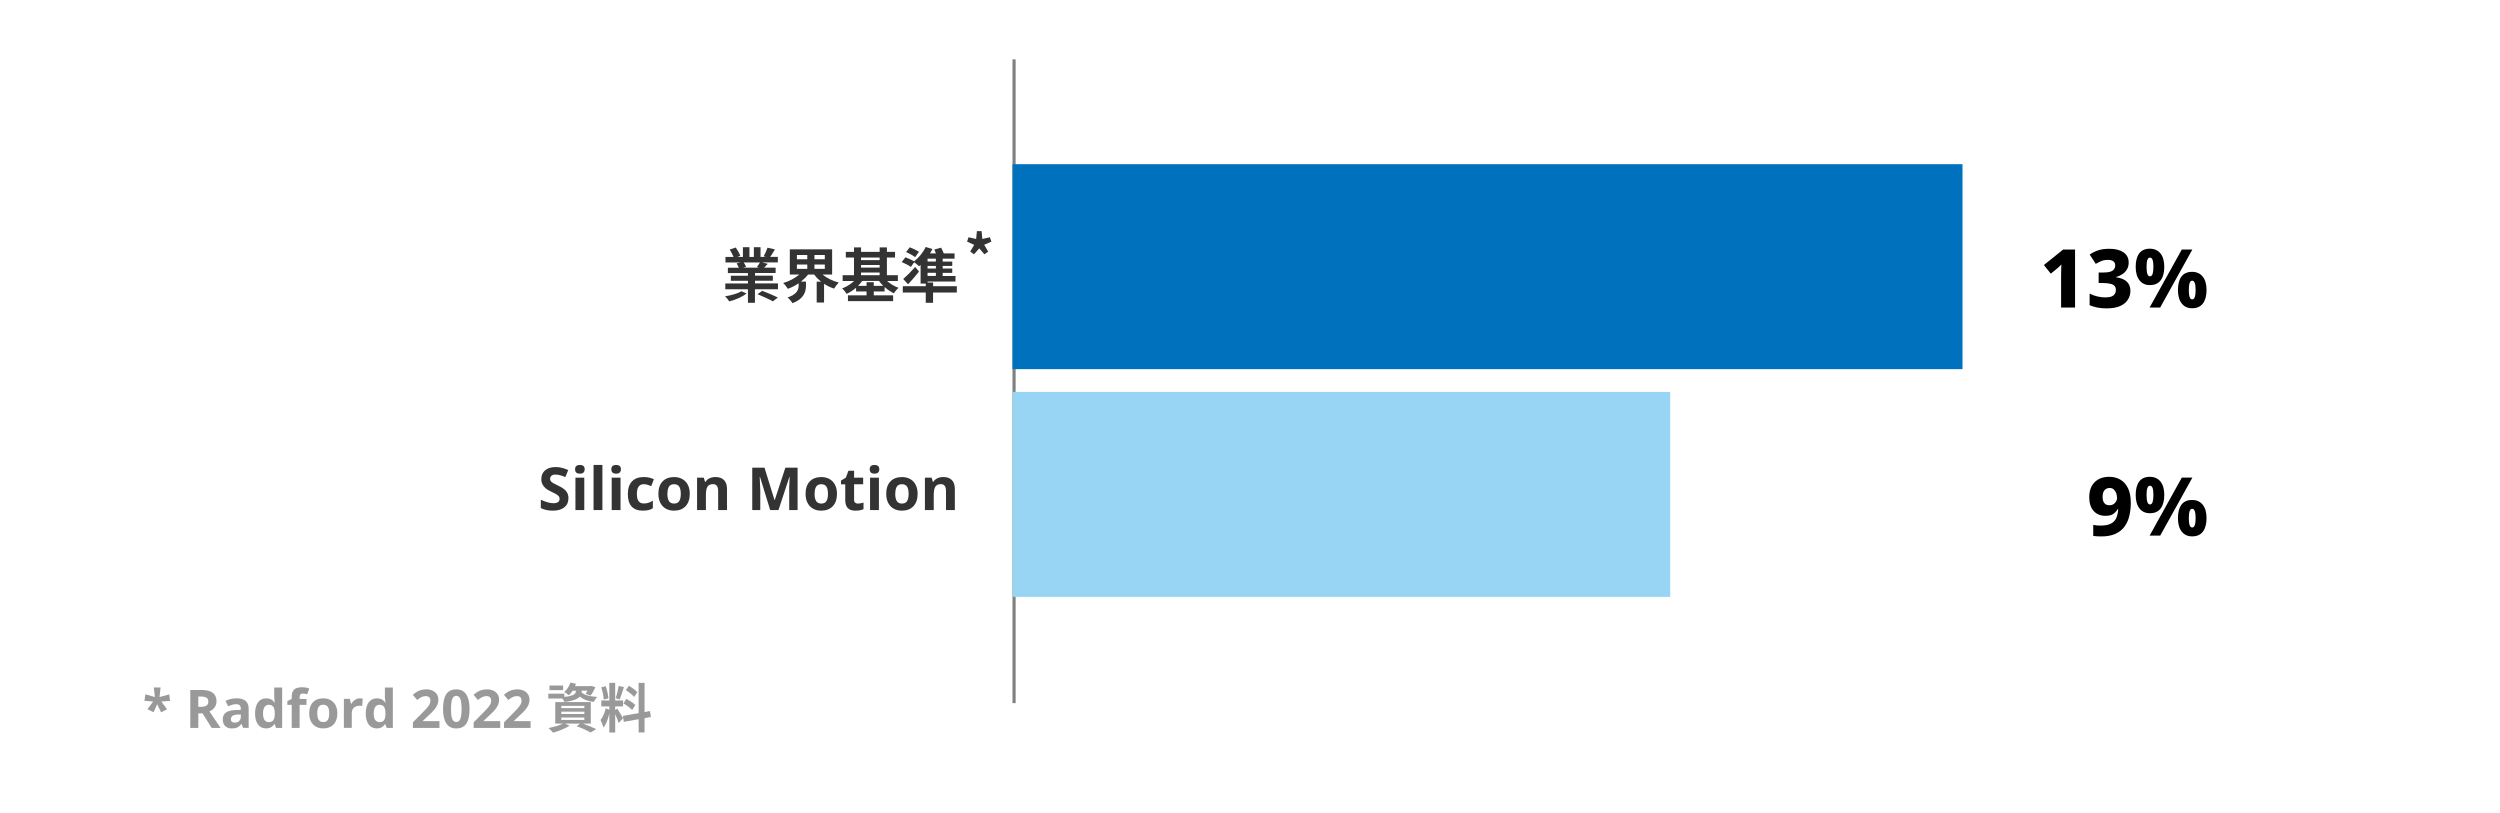
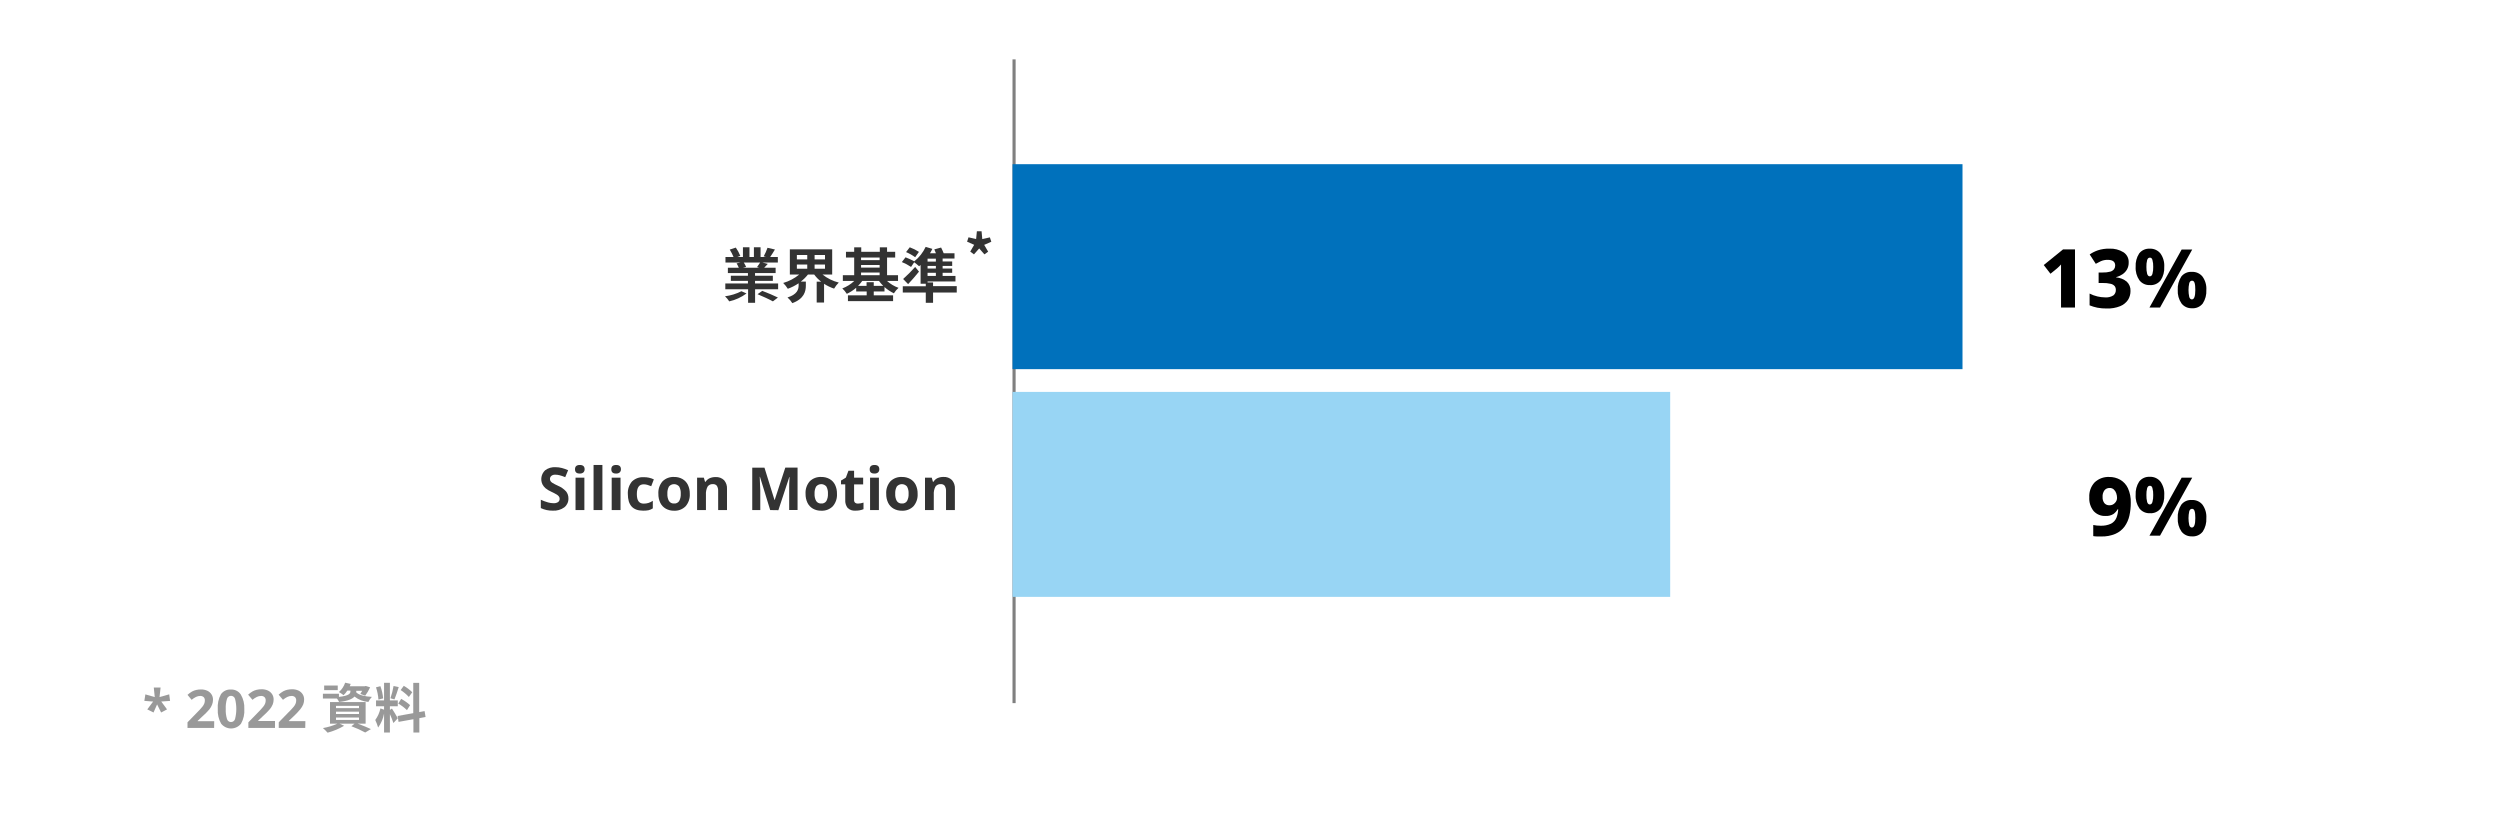
<svg xmlns="http://www.w3.org/2000/svg" viewBox="0 0 800 260">
  <defs>
-     <style>.cls-1{fill:#0071bc;}.cls-2{fill:#999;}.cls-3{fill:#98d5f4;}.cls-4{fill:#333;}.cls-5{fill:none;stroke:gray;stroke-miterlimit:10;}</style>
+     <style>.a{fill:none;stroke:gray;stroke-miterlimit:10;}.b{fill:#98d5f4;}.c{fill:#0071bc;}.d{fill:#333;}.e{fill:#999;}</style>
  </defs>
-   <g id="_2022">
-     <line class="cls-5" x1="324.5" y1="225" x2="324.5" y2="19" />
-     <g>
-       <rect class="cls-3" x="324.01" y="125.41" width="210.45" height="65.59" />
-       <rect class="cls-1" x="324.01" y="52.54" width="303.99" height="65.59" />
-     </g>
-   </g>
-   <g id="Numbers">
-     <g>
-       <path d="M664.02,98.41h-4.47v-10.01c0-.23,0-.56,.01-1.01,0-.45,.02-.93,.03-1.43,0-.5,.02-.95,.04-1.35-.14,.17-.33,.38-.57,.61-.24,.23-.47,.44-.68,.61l-2.13,1.74-2.21-2.76,6.16-4.96h3.82v18.56Z" />
-       <path d="M681.18,83.95c0,.87-.18,1.61-.55,2.24-.36,.62-.85,1.14-1.47,1.55s-1.3,.71-2.04,.9v.08c1.47,.19,2.61,.65,3.41,1.37,.8,.72,1.2,1.71,1.2,2.98,0,1.04-.27,1.99-.81,2.83-.54,.85-1.36,1.53-2.48,2.03s-2.56,.75-4.33,.75c-1.11,0-2.09-.09-2.95-.26s-1.69-.42-2.48-.75v-3.72c.8,.42,1.63,.72,2.5,.92,.87,.2,1.66,.3,2.39,.3,1.32,0,2.23-.21,2.74-.64,.51-.42,.77-1.01,.77-1.75,0-.47-.12-.87-.36-1.2-.24-.33-.67-.58-1.29-.75s-1.48-.26-2.59-.26h-1.27v-3.35h1.3c1.06,0,1.87-.1,2.44-.29,.57-.19,.97-.45,1.21-.79,.23-.34,.35-.72,.35-1.16,0-1.21-.8-1.82-2.39-1.82-.85,0-1.61,.16-2.28,.47s-1.18,.58-1.55,.81l-1.95-2.99c.75-.52,1.61-.96,2.6-1.31,.99-.35,2.22-.53,3.69-.53,1.91,0,3.42,.38,4.52,1.14,1.11,.76,1.66,1.84,1.66,3.22Z" />
-       <path d="M687.94,79.58c1.46,0,2.59,.51,3.41,1.52,.81,1.01,1.22,2.44,1.22,4.28s-.38,3.27-1.14,4.3c-.76,1.03-1.92,1.55-3.48,1.55-1.42,0-2.53-.52-3.33-1.55-.8-1.03-1.2-2.46-1.2-4.3s.37-3.26,1.12-4.28c.75-1.01,1.88-1.52,3.41-1.52Zm.05,2.86c-.4,0-.68,.25-.84,.75-.17,.5-.25,1.24-.25,2.21s.08,1.72,.25,2.24c.17,.52,.45,.78,.84,.78s.68-.26,.85-.78c.16-.52,.25-1.26,.25-2.24s-.08-1.71-.25-2.21c-.17-.5-.45-.75-.85-.75Zm13.57-2.6l-10.3,18.56h-3.38l10.3-18.56h3.38Zm-.1,7.15c1.46,0,2.59,.51,3.41,1.52,.81,1.01,1.22,2.44,1.22,4.28s-.38,3.27-1.14,4.3-1.92,1.55-3.48,1.55c-1.42,0-2.53-.52-3.33-1.55-.8-1.03-1.2-2.46-1.2-4.3s.37-3.26,1.12-4.28c.75-1.01,1.88-1.52,3.41-1.52Zm.05,2.83c-.4,0-.68,.26-.84,.78-.17,.52-.25,1.26-.25,2.21s.08,1.69,.25,2.21c.16,.52,.45,.78,.84,.78,.73,0,1.09-1,1.09-2.99s-.36-2.99-1.09-2.99Z" />
-     </g>
-     <g>
-       <path d="M681.85,160.88c0,1.47-.15,2.87-.46,4.17-.3,1.31-.82,2.46-1.53,3.44-.72,.99-1.69,1.76-2.91,2.33-1.22,.56-2.75,.84-4.59,.84-.36,0-.79-.01-1.29-.04-.49-.03-.91-.07-1.23-.12v-3.54c.71,.16,1.47,.23,2.29,.23,1.47,0,2.61-.22,3.42-.66,.81-.44,1.37-1.06,1.7-1.86s.52-1.72,.57-2.76h-.16c-.35,.61-.81,1.12-1.38,1.53-.57,.42-1.42,.62-2.55,.62-1.58,0-2.83-.52-3.77-1.56-.94-1.04-1.4-2.51-1.4-4.42,0-2.03,.57-3.62,1.72-4.77,1.14-1.15,2.71-1.73,4.71-1.73,1.28,0,2.44,.29,3.48,.88s1.86,1.5,2.47,2.72c.61,1.22,.91,2.78,.91,4.67Zm-6.76-4.73c-.68,0-1.22,.23-1.64,.7-.42,.47-.62,1.21-.62,2.21,0,.82,.18,1.46,.55,1.92,.36,.47,.92,.7,1.66,.7s1.29-.25,1.74-.74c.45-.49,.68-1.02,.68-1.57,0-.52-.09-1.03-.26-1.52s-.43-.9-.78-1.22c-.35-.32-.79-.48-1.33-.48Z" />
-       <path d="M687.94,152.58c1.46,0,2.59,.51,3.41,1.52,.81,1.01,1.22,2.44,1.22,4.28s-.38,3.27-1.14,4.3c-.76,1.03-1.92,1.55-3.48,1.55-1.42,0-2.53-.52-3.33-1.55-.8-1.03-1.2-2.46-1.2-4.3s.37-3.26,1.12-4.28c.75-1.01,1.88-1.52,3.41-1.52Zm.05,2.86c-.4,0-.68,.25-.84,.75-.17,.5-.25,1.24-.25,2.21s.08,1.72,.25,2.24c.17,.52,.45,.78,.84,.78s.68-.26,.85-.78c.16-.52,.25-1.26,.25-2.24s-.08-1.71-.25-2.21c-.17-.5-.45-.75-.85-.75Zm13.57-2.6l-10.3,18.56h-3.38l10.3-18.56h3.38Zm-.1,7.15c1.46,0,2.59,.51,3.41,1.52,.81,1.01,1.22,2.44,1.22,4.28s-.38,3.27-1.14,4.3-1.92,1.55-3.48,1.55c-1.42,0-2.53-.52-3.33-1.55-.8-1.03-1.2-2.46-1.2-4.3s.37-3.26,1.12-4.28c.75-1.01,1.88-1.52,3.41-1.52Zm.05,2.83c-.4,0-.68,.26-.84,.78-.17,.52-.25,1.26-.25,2.21s.08,1.69,.25,2.21c.16,.52,.45,.78,.84,.78,.73,0,1.09-1,1.09-2.99s-.36-2.99-1.09-2.99Z" />
-     </g>
-   </g>
-   <g id="Labels-CHT">
-     <g>
-       <path class="cls-4" d="M238.88,93.91c-1.29,1.08-3.57,2.07-5.53,2.53-.29-.47-.87-1.22-1.33-1.63,1.9-.27,4.1-.91,5.26-1.61l1.6,.72Zm10.07-3.21v1.86h-7.37v4.33h-2.24v-4.33h-7.24v-1.86h7.24v-.84h-5.47v-1.63h5.47v-.85h-6.42v-1.71h3.5c-.17-.44-.46-.97-.7-1.39l1.27-.29h-4.84v-1.77h2.58c-.29-.72-.78-1.63-1.22-2.36l1.94-.65c.57,.8,1.2,1.94,1.44,2.66l-.91,.34h1.75v-3.1h2.09v3.1h1.42v-3.1h2.13v3.1h1.69l-.68-.21c.44-.76,.95-1.92,1.22-2.74l2.38,.55c-.53,.87-1.04,1.73-1.52,2.39h2.45v1.77h-5.01l1.79,.46c-.42,.46-.82,.87-1.16,1.22h3.67v1.71h-6.59v.85h5.7v1.63h-5.7v.84h7.37Zm-10.96-6.71c.3,.47,.61,1.03,.76,1.42l-1.03,.25h5.19l-.68-.21c.3-.44,.7-1.01,.97-1.46h-5.21Zm5.93,9.08c1.54,.57,3.78,1.52,5,2.13l-1.6,1.23c-1.1-.63-3.33-1.63-4.92-2.3l1.52-1.06Z" />
-       <path class="cls-4" d="M263.2,87.85c1.37,1.14,3.25,2.07,5.21,2.57-.48,.46-1.16,1.33-1.5,1.94-1.14-.38-2.22-.89-3.21-1.54v6h-2.36v-6.69h1.42c-.85-.68-1.62-1.43-2.22-2.28h-1.96c-.63,.84-1.42,1.58-2.28,2.26h1.61v1.31c0,1.8-.55,4.2-4.33,5.59-.3-.55-1.06-1.41-1.56-1.82,3.17-1.04,3.55-2.64,3.55-3.86v-.68c-1.08,.74-2.24,1.33-3.46,1.77-.32-.55-.99-1.39-1.48-1.86,1.9-.55,3.78-1.54,5.13-2.7h-3.02v-8.07h13.54v8.07h-3.1Zm-8.19-4.88h3.32v-1.37h-3.32v1.37Zm0,3.06h3.32v-1.37h-3.32v1.37Zm8.93-4.43h-3.32v1.37h3.32v-1.37Zm0,3.06h-3.32v1.37h3.32v-1.37Z" />
-       <path class="cls-4" d="M283.84,89.9c1.01,.91,2.34,1.73,3.71,2.2-.49,.4-1.18,1.2-1.5,1.75-1.03-.47-2.05-1.18-2.98-1.99v1.41h-3.46v1.23h6.19v1.86h-14.46v-1.86h5.96v-1.23h-3.36v-1.18c-.93,.78-1.96,1.46-3.02,1.94-.32-.53-.97-1.33-1.44-1.73,1.39-.51,2.79-1.39,3.84-2.39h-3.67v-1.84h3.63v-5.66h-2.62v-1.82h2.62v-1.42h2.26v1.42h5.95v-1.42h2.32v1.42h2.6v1.82h-2.6v5.66h3.51v1.84h-3.48Zm-1.2,1.58c-.51-.49-.97-1.03-1.37-1.58h-5.36c-.38,.55-.85,1.08-1.35,1.58h2.74v-1.18h2.3v1.18h3.04Zm-7.11-9.08v.84h5.95v-.84h-5.95Zm0,3.23h5.95v-.84h-5.95v.84Zm0,2.43h5.95v-.85h-5.95v.85Z" />
-       <path class="cls-4" d="M306.16,93.61h-7.58v3.29h-2.34v-3.29h-7.35v-2.03h7.35v-.82h-1.65v-5.97c-.15,.13-.32,.29-.48,.42-.36-.34-1.06-.93-1.58-1.29l-1.04,1.5c-.65-.49-1.94-1.14-2.94-1.56l1.18-1.52c.85,.32,2.09,.85,2.79,1.29,1.48-1.12,2.89-2.85,3.69-4.6l2.15,.65c-.21,.46-.47,.93-.76,1.41h1.9c-.15-.44-.34-.89-.51-1.25l2.17-.59c.29,.57,.63,1.27,.84,1.84h3.46v1.69h-3.8v.93h3.06v1.39h-3.06v.84h3.06v1.37h-3.06v1.01h4.1v1.77h-8.93v.32h1.77v1.18h7.58v2.03Zm-12.08-6.69c-1.06,1.33-2.3,2.74-3.48,4.05l-1.58-1.69c1.04-.89,2.55-2.39,3.86-3.86l1.2,1.5Zm-1.23-4.62c-.63-.51-1.92-1.22-2.91-1.63l1.18-1.54c.97,.36,2.28,.99,2.94,1.46l-1.22,1.71Zm6.63,.47h-2.66v.93h2.66v-.93Zm0,2.32h-2.66v.84h2.66v-.84Zm0,2.2h-2.66v1.01h2.66v-1.01Z" />
-       <path class="cls-4" d="M181.9,159.46c0,1.22-.44,2.19-1.32,2.89-.88,.71-2.11,1.06-3.68,1.06-1.45,0-2.73-.27-3.84-.82v-2.67c.92,.41,1.69,.7,2.32,.86,.63,.17,1.21,.25,1.74,.25,.63,0,1.11-.12,1.45-.36,.34-.24,.5-.6,.5-1.08,0-.27-.07-.5-.22-.71s-.37-.41-.65-.6c-.29-.19-.87-.5-1.76-.92-.83-.39-1.45-.76-1.86-1.12s-.75-.78-.99-1.25c-.25-.48-.37-1.03-.37-1.67,0-1.2,.41-2.14,1.22-2.83,.81-.69,1.94-1.03,3.37-1.03,.71,0,1.38,.08,2.02,.25,.64,.17,1.31,.4,2.01,.71l-.93,2.24c-.72-.3-1.32-.5-1.79-.62-.47-.12-.94-.18-1.4-.18-.54,0-.96,.13-1.25,.38-.29,.25-.44,.58-.44,.99,0,.25,.06,.47,.18,.66,.12,.19,.3,.37,.56,.55,.26,.18,.86,.49,1.82,.95,1.27,.61,2.14,1.21,2.61,1.82,.47,.61,.71,1.36,.71,2.24Z" />
-       <path class="cls-4" d="M184.02,150.17c0-.92,.51-1.38,1.54-1.38s1.54,.46,1.54,1.38c0,.44-.13,.78-.38,1.03s-.64,.37-1.15,.37c-1.03,0-1.54-.46-1.54-1.39Zm2.95,13.05h-2.83v-10.37h2.83v10.37Z" />
-       <path class="cls-4" d="M192.77,163.22h-2.83v-14.44h2.83v14.44Z" />
-       <path class="cls-4" d="M195.62,150.17c0-.92,.51-1.38,1.54-1.38s1.54,.46,1.54,1.38c0,.44-.13,.78-.38,1.03s-.64,.37-1.15,.37c-1.03,0-1.54-.46-1.54-1.39Zm2.95,13.05h-2.83v-10.37h2.83v10.37Z" />
-       <path class="cls-4" d="M205.75,163.41c-3.23,0-4.84-1.77-4.84-5.32,0-1.76,.44-3.11,1.32-4.04,.88-.93,2.14-1.4,3.78-1.4,1.2,0,2.28,.24,3.23,.71l-.84,2.19c-.45-.18-.86-.33-1.24-.44-.38-.11-.77-.17-1.15-.17-1.47,0-2.21,1.04-2.21,3.13s.74,3.04,2.21,3.04c.54,0,1.05-.07,1.51-.22s.93-.37,1.39-.68v2.42c-.46,.29-.92,.49-1.39,.6-.47,.11-1.06,.17-1.77,.17Z" />
-       <path class="cls-4" d="M220.73,158.02c0,1.69-.45,3.01-1.34,3.96-.89,.95-2.13,1.43-3.72,1.43-1,0-1.87-.22-2.63-.65-.76-.44-1.34-1.06-1.75-1.88s-.61-1.77-.61-2.86c0-1.7,.44-3.01,1.33-3.95,.88-.94,2.13-1.41,3.73-1.41,1,0,1.87,.22,2.63,.65,.76,.43,1.34,1.05,1.75,1.86,.41,.81,.61,1.76,.61,2.85Zm-7.17,0c0,1.03,.17,1.8,.51,2.33s.89,.79,1.65,.79,1.3-.26,1.63-.78c.33-.52,.5-1.3,.5-2.33s-.17-1.8-.5-2.31-.88-.77-1.64-.77-1.3,.25-1.63,.76c-.33,.51-.5,1.28-.5,2.32Z" />
-       <path class="cls-4" d="M232.64,163.22h-2.83v-6.06c0-.75-.13-1.31-.4-1.68s-.69-.56-1.27-.56c-.79,0-1.36,.26-1.72,.79-.35,.53-.53,1.41-.53,2.63v4.88h-2.83v-10.37h2.16l.38,1.33h.16c.32-.5,.75-.88,1.3-1.14s1.18-.39,1.89-.39c1.21,0,2.12,.33,2.75,.98,.62,.65,.94,1.59,.94,2.83v6.76Z" />
-       <path class="cls-4" d="M246.46,163.22l-3.27-10.64h-.08c.12,2.17,.18,3.61,.18,4.33v6.31h-2.57v-13.56h3.92l3.21,10.37h.06l3.41-10.37h3.91v13.56h-2.68v-6.42c0-.3,0-.65,.01-1.05,0-.4,.05-1.45,.13-3.15h-.08l-3.5,10.62h-2.63Z" />
-       <path class="cls-4" d="M267.83,158.02c0,1.69-.45,3.01-1.34,3.96-.89,.95-2.13,1.43-3.72,1.43-1,0-1.87-.22-2.63-.65-.76-.44-1.34-1.06-1.75-1.88s-.61-1.77-.61-2.86c0-1.7,.44-3.01,1.33-3.95,.88-.94,2.13-1.41,3.73-1.41,1,0,1.87,.22,2.63,.65,.76,.43,1.34,1.05,1.75,1.86,.41,.81,.61,1.76,.61,2.85Zm-7.17,0c0,1.03,.17,1.8,.51,2.33s.89,.79,1.65,.79,1.3-.26,1.63-.78c.33-.52,.5-1.3,.5-2.33s-.17-1.8-.5-2.31-.88-.77-1.64-.77-1.3,.25-1.63,.76c-.33,.51-.5,1.28-.5,2.32Z" />
-       <path class="cls-4" d="M274.54,161.15c.5,0,1.09-.11,1.78-.32v2.11c-.71,.32-1.57,.47-2.6,.47-1.13,0-1.96-.29-2.47-.86-.52-.57-.77-1.43-.77-2.57v-5h-1.36v-1.2l1.56-.95,.82-2.19h1.81v2.21h2.9v2.12h-2.9v5c0,.4,.11,.7,.34,.89,.23,.19,.52,.29,.89,.29Z" />
-       <path class="cls-4" d="M278.3,150.17c0-.92,.51-1.38,1.54-1.38s1.54,.46,1.54,1.38c0,.44-.13,.78-.38,1.03s-.64,.37-1.15,.37c-1.03,0-1.54-.46-1.54-1.39Zm2.95,13.05h-2.83v-10.37h2.83v10.37Z" />
-       <path class="cls-4" d="M293.64,158.02c0,1.69-.45,3.01-1.34,3.96-.89,.95-2.13,1.43-3.72,1.43-1,0-1.87-.22-2.63-.65-.76-.44-1.34-1.06-1.75-1.88s-.61-1.77-.61-2.86c0-1.7,.44-3.01,1.33-3.95,.88-.94,2.13-1.41,3.73-1.41,1,0,1.87,.22,2.63,.65,.76,.43,1.34,1.05,1.75,1.86,.41,.81,.61,1.76,.61,2.85Zm-7.17,0c0,1.03,.17,1.8,.51,2.33s.89,.79,1.65,.79,1.3-.26,1.63-.78c.33-.52,.5-1.3,.5-2.33s-.17-1.8-.5-2.31-.88-.77-1.64-.77-1.3,.25-1.63,.76c-.33,.51-.5,1.28-.5,2.32Z" />
-       <path class="cls-4" d="M305.55,163.22h-2.83v-6.06c0-.75-.13-1.31-.4-1.68s-.69-.56-1.27-.56c-.79,0-1.36,.26-1.72,.79-.35,.53-.53,1.41-.53,2.63v4.88h-2.83v-10.37h2.16l.38,1.33h.16c.32-.5,.75-.88,1.3-1.14s1.18-.39,1.89-.39c1.21,0,2.12,.33,2.75,.98,.62,.65,.94,1.59,.94,2.83v6.76Z" />
-     </g>
-     <path class="cls-4" d="M310.48,80.51l1.25-2.17-2.26-1.01,.46-1.41,2.43,.55,.25-2.51h1.5l.23,2.51,2.43-.55,.46,1.41-2.28,1.01,1.27,2.17-1.2,.87-1.67-1.9-1.67,1.9-1.2-.87Z" />
-     <g>
-       <path class="cls-2" d="M51.39,220.01l-.34,3.05,3.1-.86,.27,2.09-2.82,.2,1.85,2.46-1.88,1-1.29-2.6-1.14,2.58-1.96-.99,1.83-2.46-2.8-.22,.32-2.08,3.03,.86-.34-3.05h2.17Z" />
-       <path class="cls-2" d="M63.46,228.27v4.66h-2.57v-12.14h3.54c1.65,0,2.87,.3,3.66,.9,.79,.6,1.19,1.51,1.19,2.74,0,.71-.2,1.35-.59,1.91-.39,.56-.95,.99-1.67,1.31l3.57,5.29h-2.86l-2.9-4.66h-1.37Zm0-2.09h.83c.81,0,1.41-.14,1.8-.41,.39-.27,.58-.7,.58-1.28s-.2-.99-.59-1.23-1.01-.37-1.84-.37h-.78v3.28Z" />
-       <path class="cls-2" d="M77.8,232.93l-.49-1.26h-.07c-.43,.54-.87,.91-1.32,1.12-.45,.21-1.04,.31-1.76,.31-.89,0-1.59-.25-2.1-.76s-.77-1.23-.77-2.17,.34-1.71,1.03-2.18c.69-.47,1.73-.73,3.12-.78l1.61-.05v-.41c0-.94-.48-1.41-1.44-1.41-.74,0-1.61,.22-2.61,.67l-.84-1.71c1.07-.56,2.25-.84,3.55-.84s2.2,.27,2.86,.81c.66,.54,1,1.37,1,2.47v6.18h-1.77Zm-.75-4.3l-.98,.03c-.74,.02-1.28,.16-1.64,.4s-.54,.61-.54,1.11c0,.71,.41,1.07,1.23,1.07,.59,0,1.05-.17,1.41-.51s.53-.79,.53-1.34v-.76Z" />
-       <path class="cls-2" d="M85.12,233.09c-1.09,0-1.95-.42-2.57-1.27-.62-.85-.93-2.02-.93-3.52s.32-2.71,.95-3.56,1.51-1.27,2.62-1.27c1.17,0,2.06,.45,2.67,1.36h.08c-.13-.69-.19-1.31-.19-1.85v-2.97h2.54v12.92h-1.94l-.49-1.2h-.11c-.58,.91-1.45,1.37-2.63,1.37Zm.89-2.02c.65,0,1.12-.19,1.42-.56,.3-.38,.47-1.01,.49-1.92v-.27c0-1-.15-1.71-.46-2.14-.31-.43-.81-.65-1.5-.65-.56,0-1,.24-1.32,.72s-.47,1.17-.47,2.09,.16,1.6,.47,2.05c.32,.46,.77,.68,1.35,.68Z" />
-       <path class="cls-2" d="M98.07,225.55h-2.19v7.38h-2.53v-7.38h-1.39v-1.22l1.39-.68v-.68c0-1.06,.26-1.83,.78-2.32,.52-.49,1.35-.73,2.5-.73,.87,0,1.65,.13,2.33,.39l-.65,1.86c-.51-.16-.98-.24-1.41-.24-.36,0-.62,.11-.78,.32-.16,.21-.24,.49-.24,.82v.58h2.19v1.9Z" />
-       <path class="cls-2" d="M107.95,228.27c0,1.51-.4,2.69-1.2,3.54s-1.91,1.28-3.33,1.28c-.89,0-1.68-.2-2.36-.58-.68-.39-1.2-.95-1.57-1.68s-.55-1.58-.55-2.56c0-1.52,.4-2.7,1.19-3.54,.79-.84,1.9-1.26,3.34-1.26,.89,0,1.68,.19,2.36,.58,.68,.39,1.2,.94,1.57,1.67s.55,1.57,.55,2.55Zm-6.42,0c0,.92,.15,1.61,.45,2.08s.79,.71,1.47,.71,1.16-.23,1.46-.7,.44-1.16,.44-2.09-.15-1.61-.45-2.07-.79-.69-1.47-.69-1.16,.23-1.46,.68c-.3,.46-.45,1.15-.45,2.07Z" />
-       <path class="cls-2" d="M115.22,223.47c.34,0,.63,.03,.86,.08l-.19,2.37c-.21-.06-.45-.08-.75-.08-.81,0-1.44,.21-1.89,.62-.45,.42-.68,1-.68,1.74v4.72h-2.53v-9.28h1.92l.37,1.56h.12c.29-.52,.68-.94,1.17-1.26,.49-.32,1.02-.48,1.6-.48Z" />
-       <path class="cls-2" d="M120.54,233.09c-1.09,0-1.95-.42-2.57-1.27-.62-.85-.93-2.02-.93-3.52s.32-2.71,.95-3.56,1.51-1.27,2.62-1.27c1.17,0,2.06,.45,2.67,1.36h.08c-.13-.69-.19-1.31-.19-1.85v-2.97h2.54v12.92h-1.94l-.49-1.2h-.11c-.58,.91-1.45,1.37-2.63,1.37Zm.89-2.02c.65,0,1.12-.19,1.42-.56,.3-.38,.47-1.01,.49-1.92v-.27c0-1-.15-1.71-.46-2.14-.31-.43-.81-.65-1.5-.65-.56,0-1,.24-1.32,.72s-.47,1.17-.47,2.09,.16,1.6,.47,2.05c.32,.46,.77,.68,1.35,.68Z" />
-       <path class="cls-2" d="M140.61,232.93h-8.48v-1.79l3.05-3.08c.9-.92,1.49-1.56,1.77-1.92,.28-.36,.48-.69,.6-.99,.12-.3,.18-.62,.18-.95,0-.49-.13-.85-.4-1.09s-.63-.36-1.08-.36c-.47,0-.93,.11-1.37,.32-.44,.22-.9,.52-1.39,.92l-1.39-1.65c.6-.51,1.09-.87,1.49-1.08,.39-.21,.82-.37,1.29-.49s.99-.17,1.56-.17c.76,0,1.43,.14,2.01,.42,.58,.28,1.03,.66,1.35,1.16,.32,.5,.48,1.07,.48,1.71,0,.56-.1,1.08-.29,1.57-.2,.49-.5,.99-.91,1.51s-1.14,1.25-2.18,2.2l-1.56,1.47v.12h5.29v2.16Z" />
-       <path class="cls-2" d="M150.26,226.86c0,2.12-.35,3.69-1.04,4.71s-1.76,1.53-3.21,1.53-2.46-.53-3.17-1.58-1.07-2.6-1.07-4.66,.35-3.72,1.04-4.74c.69-1.02,1.76-1.52,3.2-1.52s2.46,.53,3.17,1.59,1.08,2.62,1.08,4.66Zm-5.94,0c0,1.49,.13,2.56,.39,3.2,.26,.64,.69,.97,1.3,.97s1.03-.33,1.29-.98c.27-.65,.4-1.71,.4-3.19s-.13-2.56-.4-3.21-.7-.98-1.29-.98-1.04,.33-1.29,.98-.39,1.72-.39,3.21Z" />
-       <path class="cls-2" d="M160.05,232.93h-8.48v-1.79l3.05-3.08c.9-.92,1.49-1.56,1.77-1.92,.28-.36,.48-.69,.6-.99,.12-.3,.18-.62,.18-.95,0-.49-.13-.85-.4-1.09s-.63-.36-1.08-.36c-.47,0-.93,.11-1.37,.32-.44,.22-.9,.52-1.39,.92l-1.39-1.65c.6-.51,1.09-.87,1.49-1.08,.39-.21,.82-.37,1.29-.49s.99-.17,1.56-.17c.76,0,1.43,.14,2.01,.42,.58,.28,1.03,.66,1.35,1.16,.32,.5,.48,1.07,.48,1.71,0,.56-.1,1.08-.29,1.57-.2,.49-.5,.99-.91,1.51s-1.14,1.25-2.18,2.2l-1.56,1.47v.12h5.29v2.16Z" />
-       <path class="cls-2" d="M169.77,232.93h-8.48v-1.79l3.05-3.08c.9-.92,1.49-1.56,1.77-1.92,.28-.36,.48-.69,.6-.99,.12-.3,.18-.62,.18-.95,0-.49-.13-.85-.4-1.09s-.63-.36-1.08-.36c-.47,0-.93,.11-1.37,.32-.44,.22-.9,.52-1.39,.92l-1.39-1.65c.6-.51,1.09-.87,1.49-1.08,.39-.21,.82-.37,1.29-.49s.99-.17,1.56-.17c.76,0,1.43,.14,2.01,.42,.58,.28,1.03,.66,1.35,1.16,.32,.5,.48,1.07,.48,1.71,0,.56-.1,1.08-.29,1.57-.2,.49-.5,.99-.91,1.51s-1.14,1.25-2.18,2.2l-1.56,1.47v.12h5.29v2.16Z" />
-       <path class="cls-2" d="M186.11,221.56c.92,.9,2.72,1.33,5.01,1.45-.41,.39-.88,1.12-1.12,1.61-1.9-.24-3.38-.78-4.45-1.72-.65,.75-2.06,1.41-4.91,1.73-.14-.32-.41-.75-.68-1.11h-4.5v-1.55h5.13v1.04c3.25-.34,3.67-1.1,3.67-1.73v-.25h-1.02c-.36,.56-.76,1.07-1.19,1.46-.32-.31-1.07-.8-1.5-1.04,.9-.75,1.6-1.87,1.99-3.03l1.77,.39c-.08,.25-.19,.51-.29,.75h4.83l.31-.08,1.38,.42c-.44,.93-1.02,2.01-1.56,2.69l-1.56-.58c.19-.27,.41-.63,.59-.99h-1.89v.53Zm.46,10c1.56,.58,3.23,1.26,4.23,1.75l-1.82,1.09c-.97-.56-2.74-1.39-4.42-2.01l1.04-.83h-4.79l1.48,.68c-1.39,.88-3.59,1.73-5.3,2.21-.34-.39-1.05-1.14-1.5-1.48,1.63-.31,3.45-.82,4.64-1.41h-2.45v-6.9h11.37v6.9h-2.48Zm-6.38-10.71h-4.35v-1.48h4.35v1.48Zm-.56,5.75h7.36v-.73h-7.36v.73Zm0,1.87h7.36v-.73h-7.36v.73Zm0,1.9h7.36v-.77h-7.36v.77Z" />
-       <path class="cls-2" d="M197.5,226.74c.34,.46,1.61,2.58,1.87,3.11l-1.39,1.51c-.24-.75-.7-1.9-1.12-2.84v5.88h-1.87v-6.07c-.39,1.7-1.02,3.49-1.9,4.47-.17-.71-.61-1.73-.92-2.41,.71-.85,1.38-2.41,1.65-3.71l1.17,.41v-1.05h-2.57v-1.89h2.57v-5.63h1.87v5.63h2.52v1.89h-2.52v1.16l.65-.46Zm-4.32-2.87c-.03-1.05-.37-2.69-.78-3.93l1.41-.36c.46,1.24,.82,2.84,.88,3.89l-1.51,.39Zm6.49-4.01c-.44,1.36-.94,2.96-1.36,3.94l-1.29-.36c.37-1.07,.77-2.75,.95-3.94l1.7,.36Zm6.59,9.94v4.59h-1.9v-4.25l-4.74,.85-.31-1.89,5.05-.9v-9.69h1.9v9.35l1.73-.32,.31,1.89-2.04,.37Zm-5.81-6.17c.99,.53,2.24,1.36,2.86,1.96l-1.02,1.61c-.56-.61-1.8-1.53-2.79-2.11l.95-1.46Zm2.46-.61c-.53-.66-1.7-1.58-2.63-2.21l.97-1.36c.95,.56,2.16,1.43,2.7,2.06l-1.04,1.51Z" />
-     </g>
-   </g>
+   <line class="a" x1="324.5" y1="225" x2="324.5" y2="19" />
+   <rect class="b" x="324.01" y="125.41" width="210.45" height="65.59" />
+   <rect class="c" x="324.01" y="52.54" width="303.99" height="65.59" />
+   <path d="M664,98.41h-4.47v-10c0-.23,0-.56,0-1s0-.92,0-1.42,0-1,0-1.36a5,5,0,0,1-.57.61c-.24.24-.47.44-.67.62l-2.14,1.74L654,84.81l6.17-5H664Z" />
+   <path d="M681.18,84a4.33,4.33,0,0,1-.55,2.24,4.63,4.63,0,0,1-1.47,1.55,6.69,6.69,0,0,1-2,.89v.08a6.17,6.17,0,0,1,3.41,1.37,3.81,3.81,0,0,1,1.19,3,5.27,5.27,0,0,1-.8,2.84,5.56,5.56,0,0,1-2.49,2,10.63,10.63,0,0,1-4.32.75,15.37,15.37,0,0,1-3-.26,14.19,14.19,0,0,1-2.48-.75V93.94a10.73,10.73,0,0,0,2.5.92,10.62,10.62,0,0,0,2.39.3,4.35,4.35,0,0,0,2.74-.64,2.16,2.16,0,0,0,.77-1.75,2,2,0,0,0-.36-1.2,2.35,2.35,0,0,0-1.29-.75,9.77,9.77,0,0,0-2.59-.26h-1.27V87.2h1.3a8.15,8.15,0,0,0,2.44-.28,2.28,2.28,0,0,0,1.21-.8,2,2,0,0,0,.35-1.15c0-1.22-.8-1.82-2.39-1.82a5.22,5.22,0,0,0-2.28.47,16.89,16.89,0,0,0-1.54.8l-1.95-3a10.72,10.72,0,0,1,2.6-1.31,10.89,10.89,0,0,1,3.69-.54,7.87,7.87,0,0,1,4.52,1.15A3.69,3.69,0,0,1,681.18,84Z" />
+   <path d="M687.94,79.58a4.1,4.1,0,0,1,3.4,1.53,6.62,6.62,0,0,1,1.22,4.27,7.15,7.15,0,0,1-1.14,4.31,4,4,0,0,1-3.48,1.54,4,4,0,0,1-3.33-1.54,6.88,6.88,0,0,1-1.2-4.31,7.13,7.13,0,0,1,1.12-4.27A4,4,0,0,1,687.94,79.58Zm0,2.87c-.4,0-.68.25-.85.75a7.71,7.71,0,0,0-.24,2.21,8,8,0,0,0,.24,2.23c.17.53.45.79.85.79s.68-.26.84-.79a7.55,7.55,0,0,0,.25-2.23,7.31,7.31,0,0,0-.25-2.21Q688.59,82.45,688,82.45Zm13.57-2.6-10.3,18.56h-3.38l10.3-18.56Zm-.1,7.15a4.1,4.1,0,0,1,3.4,1.52,6.62,6.62,0,0,1,1.22,4.27,7.17,7.17,0,0,1-1.14,4.31,4,4,0,0,1-3.48,1.54,4,4,0,0,1-3.33-1.54,6.9,6.9,0,0,1-1.2-4.31,7.13,7.13,0,0,1,1.12-4.27A3.94,3.94,0,0,1,701.46,87Zm0,2.83c-.4,0-.68.26-.85.78a10.3,10.3,0,0,0,0,4.42c.17.52.45.78.85.78.73,0,1.09-1,1.09-3S702.24,89.83,701.51,89.83Z" />
+   <path d="M681.85,160.88a18.64,18.64,0,0,1-.45,4.17,9.51,9.51,0,0,1-1.54,3.45,7.24,7.24,0,0,1-2.91,2.32,10.84,10.84,0,0,1-4.59.85c-.36,0-.79,0-1.28,0s-.91-.07-1.24-.12V168a11,11,0,0,0,2.29.23,7.26,7.26,0,0,0,3.42-.66,3.7,3.7,0,0,0,1.7-1.86,8.25,8.25,0,0,0,.57-2.76h-.15a5,5,0,0,1-1.38,1.54,4.36,4.36,0,0,1-2.55.62,4.82,4.82,0,0,1-3.77-1.56,6.4,6.4,0,0,1-1.4-4.42,6.48,6.48,0,0,1,1.71-4.77,6.37,6.37,0,0,1,4.71-1.73,6.93,6.93,0,0,1,3.48.89,6.06,6.06,0,0,1,2.47,2.71A10.44,10.44,0,0,1,681.85,160.88Zm-6.76-4.73a2.06,2.06,0,0,0-1.63.7,3.24,3.24,0,0,0-.63,2.21,3,3,0,0,0,.55,1.92,2,2,0,0,0,1.66.71,2.23,2.23,0,0,0,1.74-.75,2.29,2.29,0,0,0,.68-1.57,4.62,4.62,0,0,0-.26-1.52,2.92,2.92,0,0,0-.78-1.22A1.89,1.89,0,0,0,675.09,156.15Z" />
+   <path d="M687.94,152.58a4.1,4.1,0,0,1,3.4,1.53,6.62,6.62,0,0,1,1.22,4.27,7.15,7.15,0,0,1-1.14,4.31,4,4,0,0,1-3.48,1.54,4,4,0,0,1-3.33-1.54,6.88,6.88,0,0,1-1.2-4.31,7.13,7.13,0,0,1,1.12-4.27A4,4,0,0,1,687.94,152.58Zm0,2.87c-.4,0-.68.25-.85.75a7.71,7.71,0,0,0-.24,2.21,8,8,0,0,0,.24,2.23c.17.53.45.79.85.79s.68-.26.84-.79a7.55,7.55,0,0,0,.25-2.23,7.31,7.31,0,0,0-.25-2.21Q688.59,155.45,688,155.45Zm13.57-2.6-10.3,18.56h-3.38l10.3-18.56Zm-.1,7.15a4.1,4.1,0,0,1,3.4,1.52,6.62,6.62,0,0,1,1.22,4.27,7.17,7.17,0,0,1-1.14,4.31,4,4,0,0,1-3.48,1.54,4,4,0,0,1-3.33-1.54,6.9,6.9,0,0,1-1.2-4.31,7.13,7.13,0,0,1,1.12-4.27A3.94,3.94,0,0,1,701.46,160Zm0,2.83c-.4,0-.68.26-.85.78a10.3,10.3,0,0,0,0,4.42c.17.52.45.78.85.78.73,0,1.09-1,1.09-3S702.24,162.83,701.51,162.83Z" />
+   <path class="d" d="M238.88,93.91a14.63,14.63,0,0,1-5.52,2.53A8.8,8.8,0,0,0,232,94.81a16.08,16.08,0,0,0,5.26-1.62ZM249,90.7v1.86h-7.37V96.9h-2.24V92.56H232.1V90.7h7.24v-.83h-5.47V88.23h5.47v-.85h-6.42V85.67h3.5a10.12,10.12,0,0,0-.71-1.39L237,84h-4.85V82.23h2.58a17,17,0,0,0-1.21-2.36l1.94-.64a12.54,12.54,0,0,1,1.44,2.66l-.91.34h1.75v-3.1h2.09v3.1h1.42v-3.1h2.13v3.1h1.69l-.68-.21a17,17,0,0,0,1.21-2.73l2.38.55c-.54.87-1.05,1.72-1.52,2.39h2.45V84h-5l1.79.45c-.42.46-.82.88-1.16,1.22h3.66v1.71h-6.59v.85h5.7v1.64h-5.7v.83ZM238,84a8,8,0,0,1,.76,1.42l-1,.25h5.18l-.68-.21c.3-.44.7-1,1-1.46Zm5.93,9.08c1.54.57,3.78,1.52,5,2.13l-1.6,1.23c-1.1-.63-3.32-1.63-4.92-2.3Z" />
+   <path class="d" d="M263.2,87.85a13.62,13.62,0,0,0,5.21,2.57,9.65,9.65,0,0,0-1.5,1.94,14.61,14.61,0,0,1-3.21-1.54v6h-2.36V90.13h1.43a11.19,11.19,0,0,1-2.23-2.28h-2a12.84,12.84,0,0,1-2.28,2.26h1.61v1.31c0,1.81-.55,4.2-4.33,5.59A7.93,7.93,0,0,0,252,95.19c3.18-1,3.56-2.65,3.56-3.86v-.68a15.67,15.67,0,0,1-3.46,1.76,10.69,10.69,0,0,0-1.48-1.86,14.21,14.21,0,0,0,5.13-2.7h-3V79.78H266.3v8.07ZM255,83h3.32V81.6H255ZM255,86h3.32V84.66H255ZM264,81.6h-3.33V83H264Zm0,3.06h-3.33V86H264Z" />
+   <path class="d" d="M283.84,89.9a11,11,0,0,0,3.7,2.21,7.89,7.89,0,0,0-1.5,1.75,13,13,0,0,1-3-2v1.41H279.6V94.5h6.19v1.86H271.34V94.5h6V93.27h-3.36V92.09a13.37,13.37,0,0,1-3,1.94,8.55,8.55,0,0,0-1.44-1.73,11.38,11.38,0,0,0,3.83-2.4h-3.66V88.06h3.63V82.4h-2.63V80.58h2.63V79.15h2.26v1.43h5.94V79.15h2.32v1.43h2.6V82.4h-2.6v5.66h3.51V89.9Zm-1.2,1.58a11.33,11.33,0,0,1-1.37-1.58h-5.35a11.17,11.17,0,0,1-1.35,1.58h2.73V90.3h2.3v1.18Zm-7.1-9.08v.84h5.94V82.4Zm0,3.23h5.94v-.84h-5.94Zm0,2.43h5.94v-.85h-5.94Z" />
+   <path class="d" d="M306.16,93.61h-7.58V96.9h-2.33V93.61h-7.36v-2h7.36v-.82h-1.66v-6l-.47.42a17.45,17.45,0,0,0-1.58-1.29l-1,1.5a16.1,16.1,0,0,0-2.95-1.56l1.18-1.52a20.51,20.51,0,0,1,2.79,1.29A12.68,12.68,0,0,0,296.21,79l2.14.64a11.49,11.49,0,0,1-.76,1.41h1.91c-.16-.44-.35-.89-.52-1.25l2.17-.59c.28.57.62,1.27.83,1.84h3.46v1.69h-3.8v.93h3.06V85.1h-3.06v.83h3.06V87.3h-3.06v1h4.11v1.77h-8.93v.32h1.76v1.18h7.58Zm-12.08-6.69c-1.06,1.33-2.3,2.74-3.48,4L289,89.28a48.22,48.22,0,0,0,3.85-3.86Zm-1.23-4.61a14.1,14.1,0,0,0-2.91-1.64l1.18-1.54a14.65,14.65,0,0,1,2.94,1.47Zm6.63.47h-2.66v.93h2.66Zm0,2.32h-2.66v.83h2.66Zm0,2.2h-2.66v1h2.66Z" />
+   <path class="d" d="M181.9,159.46a3.5,3.5,0,0,1-1.32,2.89,5.7,5.7,0,0,1-3.68,1.06,8.6,8.6,0,0,1-3.84-.82v-2.67a14.81,14.81,0,0,0,2.33.86,6.7,6.7,0,0,0,1.74.25,2.48,2.48,0,0,0,1.45-.36,1.22,1.22,0,0,0,.5-1.07,1.15,1.15,0,0,0-.22-.71,2.39,2.39,0,0,0-.65-.6,17.86,17.86,0,0,0-1.76-.92,8.46,8.46,0,0,1-1.87-1.12,4.32,4.32,0,0,1-1-1.26,3.9,3.9,0,0,1,.85-4.49,5,5,0,0,1,3.37-1,7.82,7.82,0,0,1,2,.26,13.43,13.43,0,0,1,2,.7l-.93,2.24a12.09,12.09,0,0,0-1.79-.62,5.72,5.72,0,0,0-1.4-.18,1.87,1.87,0,0,0-1.25.38,1.25,1.25,0,0,0-.44,1,1.22,1.22,0,0,0,.18.67,1.94,1.94,0,0,0,.56.54,15.4,15.4,0,0,0,1.82.95,7.29,7.29,0,0,1,2.61,1.83A3.54,3.54,0,0,1,181.9,159.46Z" />
+   <path class="d" d="M184,150.17c0-.92.51-1.38,1.54-1.38s1.54.46,1.54,1.38a1.36,1.36,0,0,1-.39,1,1.62,1.62,0,0,1-1.15.36C184.53,151.56,184,151.1,184,150.17ZM187,163.22h-2.83V152.85H187Z" />
+   <path class="d" d="M192.77,163.22h-2.83V148.79h2.83Z" />
+   <path class="d" d="M195.62,150.17c0-.92.51-1.38,1.54-1.38s1.54.46,1.54,1.38a1.36,1.36,0,0,1-.39,1,1.62,1.62,0,0,1-1.15.36C196.13,151.56,195.62,151.1,195.62,150.17Zm2.95,13.05h-2.83V152.85h2.83Z" />
+   <path class="d" d="M205.75,163.41q-4.84,0-4.84-5.32a5.71,5.71,0,0,1,1.31-4,5,5,0,0,1,3.78-1.39,7.2,7.2,0,0,1,3.23.7l-.84,2.19a12.55,12.55,0,0,0-1.24-.44,4.16,4.16,0,0,0-1.15-.17c-1.47,0-2.21,1-2.21,3.13s.74,3.05,2.21,3.05a5.2,5.2,0,0,0,1.51-.22,5.41,5.41,0,0,0,1.39-.68v2.42a4.49,4.49,0,0,1-1.38.6A7.91,7.91,0,0,1,205.75,163.41Z" />
+   <path class="d" d="M220.73,158a5.56,5.56,0,0,1-1.33,4,4.85,4.85,0,0,1-3.72,1.43,5.17,5.17,0,0,1-2.64-.66,4.34,4.34,0,0,1-1.75-1.87,6.31,6.31,0,0,1-.61-2.86,5.55,5.55,0,0,1,1.32-4,4.88,4.88,0,0,1,3.73-1.41,5.17,5.17,0,0,1,2.64.65,4.32,4.32,0,0,1,1.75,1.86A6.23,6.23,0,0,1,220.73,158Zm-7.17,0a4.33,4.33,0,0,0,.51,2.33,1.8,1.8,0,0,0,1.64.79,1.76,1.76,0,0,0,1.63-.79,4.41,4.41,0,0,0,.5-2.33,4.31,4.31,0,0,0-.5-2.31,2.14,2.14,0,0,0-3.28,0A4.35,4.35,0,0,0,213.56,158Z" />
+   <path class="d" d="M232.64,163.22h-2.83v-6.05a3,3,0,0,0-.39-1.69,1.47,1.47,0,0,0-1.28-.56,1.89,1.89,0,0,0-1.71.79,5,5,0,0,0-.53,2.63v4.88h-2.83V152.85h2.16l.38,1.33h.16a3.06,3.06,0,0,1,1.3-1.14,4.59,4.59,0,0,1,1.89-.38,3.61,3.61,0,0,1,2.75,1,3.93,3.93,0,0,1,.93,2.82Z" />
+   <path class="d" d="M246.46,163.22l-3.27-10.64h-.08c.12,2.17.18,3.61.18,4.34v6.3h-2.57V149.66h3.91L247.84,160h.06l3.4-10.37h3.92v13.56h-2.68V156.8c0-.3,0-.65,0-1s0-1.45.12-3.16h-.08l-3.5,10.62Z" />
+   <path class="d" d="M267.83,158a5.56,5.56,0,0,1-1.33,4,4.85,4.85,0,0,1-3.72,1.43,5.17,5.17,0,0,1-2.64-.66,4.34,4.34,0,0,1-1.75-1.87,6.31,6.31,0,0,1-.61-2.86,5.55,5.55,0,0,1,1.32-4,4.88,4.88,0,0,1,3.73-1.41,5.17,5.17,0,0,1,2.64.65,4.32,4.32,0,0,1,1.75,1.86A6.23,6.23,0,0,1,267.83,158Zm-7.17,0a4.33,4.33,0,0,0,.51,2.33,1.8,1.8,0,0,0,1.64.79,1.76,1.76,0,0,0,1.63-.79,4.41,4.41,0,0,0,.5-2.33,4.31,4.31,0,0,0-.5-2.31,2.14,2.14,0,0,0-3.28,0A4.35,4.35,0,0,0,260.66,158Z" />
+   <path class="d" d="M274.54,161.15a5.94,5.94,0,0,0,1.78-.32v2.11a6.43,6.43,0,0,1-2.6.47,3.19,3.19,0,0,1-2.47-.86,3.76,3.76,0,0,1-.77-2.57v-5h-1.36v-1.2l1.56-.95.82-2.19h1.81v2.21h2.9V155h-2.9v5a1.09,1.09,0,0,0,.34.89A1.32,1.32,0,0,0,274.54,161.15Z" />
+   <path class="d" d="M278.3,150.17c0-.92.51-1.38,1.54-1.38s1.54.46,1.54,1.38a1.36,1.36,0,0,1-.39,1,1.62,1.62,0,0,1-1.15.36C278.81,151.56,278.3,151.1,278.3,150.17Zm2.95,13.05h-2.83V152.85h2.83Z" />
+   <path class="d" d="M293.64,158a5.56,5.56,0,0,1-1.33,4,4.85,4.85,0,0,1-3.72,1.43,5.17,5.17,0,0,1-2.64-.66,4.34,4.34,0,0,1-1.75-1.87,6.31,6.31,0,0,1-.61-2.86,5.55,5.55,0,0,1,1.32-4,4.88,4.88,0,0,1,3.73-1.41,5.17,5.17,0,0,1,2.64.65,4.32,4.32,0,0,1,1.75,1.86A6.23,6.23,0,0,1,293.64,158Zm-7.17,0a4.33,4.33,0,0,0,.51,2.33,1.82,1.82,0,0,0,1.64.79,1.76,1.76,0,0,0,1.63-.79,4.41,4.41,0,0,0,.5-2.33,4.31,4.31,0,0,0-.5-2.31,2.14,2.14,0,0,0-3.28,0A4.35,4.35,0,0,0,286.47,158Z" />
+   <path class="d" d="M305.56,163.22h-2.83v-6.05a3,3,0,0,0-.4-1.69,1.47,1.47,0,0,0-1.27-.56,1.91,1.91,0,0,0-1.72.79,5,5,0,0,0-.53,2.63v4.88H296V152.85h2.16l.38,1.33h.16A3,3,0,0,1,300,153a4.51,4.51,0,0,1,1.88-.38,3.6,3.6,0,0,1,2.75,1,3.93,3.93,0,0,1,.94,2.82Z" />
+   <path class="d" d="M310.48,80.51l1.25-2.17-2.26-1,.45-1.4,2.44.55L312.6,74h1.5l.23,2.51,2.43-.55.46,1.4-2.28,1,1.27,2.17-1.19.87-1.68-1.9-1.67,1.9Z" />
+   <path class="e" d="M51.39,220l-.34,3.06,3.1-.87.27,2.1-2.82.2L53.45,227l-1.89,1-1.29-2.59L49.13,228l-2-1L49,224.5l-2.81-.22.33-2.08,3,.87L49.21,220Z" />
+   <path class="e" d="M68.52,232.93H60v-1.79l3-3.08a23.53,23.53,0,0,0,1.77-1.92,3.85,3.85,0,0,0,.6-1,2.55,2.55,0,0,0,.18-1,1.37,1.37,0,0,0-.4-1.08,1.56,1.56,0,0,0-1.07-.36,3.16,3.16,0,0,0-1.37.32,7.4,7.4,0,0,0-1.39.92L60,222.35a8.84,8.84,0,0,1,1.48-1.08,5.21,5.21,0,0,1,1.29-.48,6.71,6.71,0,0,1,1.56-.17,4.71,4.71,0,0,1,2,.41,3.22,3.22,0,0,1,1.35,1.17,3.06,3.06,0,0,1,.48,1.71,4.33,4.33,0,0,1-.29,1.57A6.06,6.06,0,0,1,67,227a22.24,22.24,0,0,1-2.17,2.19l-1.56,1.47v.12h5.28Z" />
+   <path class="e" d="M78.18,226.86a8.42,8.42,0,0,1-1.05,4.71,4.06,4.06,0,0,1-6.37,0,8.36,8.36,0,0,1-1.07-4.66,8.58,8.58,0,0,1,1-4.74,3.61,3.61,0,0,1,3.2-1.52,3.57,3.57,0,0,1,3.17,1.6A8.29,8.29,0,0,1,78.18,226.86Zm-5.94,0a9.33,9.33,0,0,0,.39,3.2,1.33,1.33,0,0,0,1.3,1,1.35,1.35,0,0,0,1.29-1,13,13,0,0,0,0-6.4,1.35,1.35,0,0,0-1.29-1,1.34,1.34,0,0,0-1.3,1A9.43,9.43,0,0,0,72.24,226.86Z" />
+   <path class="e" d="M88,232.93H79.48v-1.79l3-3.08a24.78,24.78,0,0,0,1.76-1.92,3.85,3.85,0,0,0,.6-1,2.55,2.55,0,0,0,.18-1,1.37,1.37,0,0,0-.4-1.08,1.56,1.56,0,0,0-1.07-.36,3.16,3.16,0,0,0-1.37.32,7.4,7.4,0,0,0-1.39.92l-1.39-1.65a8.84,8.84,0,0,1,1.48-1.08,5.37,5.37,0,0,1,1.29-.48,6.71,6.71,0,0,1,1.56-.17,4.71,4.71,0,0,1,2,.41,3.22,3.22,0,0,1,1.35,1.17,3.06,3.06,0,0,1,.48,1.71,4.33,4.33,0,0,1-.29,1.57,6.31,6.31,0,0,1-.91,1.51,23.88,23.88,0,0,1-2.18,2.19l-1.56,1.47v.12H88Z" />
+   <path class="e" d="M97.68,232.93H89.2v-1.79l3-3.08A24.78,24.78,0,0,0,94,226.14a3.85,3.85,0,0,0,.6-1,2.55,2.55,0,0,0,.18-1,1.37,1.37,0,0,0-.4-1.08,1.54,1.54,0,0,0-1.07-.36,3.16,3.16,0,0,0-1.37.32,7.4,7.4,0,0,0-1.39.92l-1.39-1.65a8.84,8.84,0,0,1,1.48-1.08,5.37,5.37,0,0,1,1.29-.48,6.71,6.71,0,0,1,1.56-.17,4.71,4.71,0,0,1,2,.41,3.22,3.22,0,0,1,1.35,1.17,3.06,3.06,0,0,1,.48,1.71,4.13,4.13,0,0,1-.29,1.57,6.31,6.31,0,0,1-.91,1.51A23.88,23.88,0,0,1,94,229.18l-1.56,1.47v.12h5.28Z" />
+   <path class="e" d="M114,221.56c.92.9,2.72,1.32,5,1.44a6.43,6.43,0,0,0-1.12,1.62,8.17,8.17,0,0,1-4.45-1.72c-.65.75-2.06,1.41-4.92,1.73a5.23,5.23,0,0,0-.68-1.1h-4.5V222h5.13v1c3.25-.34,3.67-1.11,3.67-1.73V221h-1a7,7,0,0,1-1.19,1.46,9.57,9.57,0,0,0-1.49-1,6.9,6.9,0,0,0,2-3l1.77.39c-.09.26-.19.51-.29.75h4.82l.31-.09,1.38.43a15.14,15.14,0,0,1-1.57,2.68l-1.56-.57a8.93,8.93,0,0,0,.59-1H114v.53Zm.46,10c1.56.58,3.23,1.26,4.23,1.75l-1.82,1.09a32.53,32.53,0,0,0-4.42-2l1-.83h-4.8l1.48.68a21.45,21.45,0,0,1-5.3,2.21,14,14,0,0,0-1.5-1.48,18.79,18.79,0,0,0,4.64-1.41H105.6v-6.9H117v6.9Zm-6.38-10.71h-4.35v-1.48h4.35Zm-.56,5.75h7.36v-.73h-7.36Zm0,1.87h7.36v-.73h-7.36Zm0,1.9h7.36v-.76h-7.36Z" />
+   <path class="e" d="M125.42,226.74c.34.46,1.61,2.59,1.87,3.11l-1.4,1.52a25.82,25.82,0,0,0-1.12-2.84v5.88H122.9v-6.07a10.87,10.87,0,0,1-1.9,4.47,15.7,15.7,0,0,0-.92-2.41,9.55,9.55,0,0,0,1.65-3.71l1.17.41V226h-2.57v-1.88h2.57v-5.63h1.87v5.63h2.52V226h-2.52v1.16Zm-4.32-2.87a15.88,15.88,0,0,0-.78-3.93l1.41-.36a15.76,15.76,0,0,1,.88,3.9Zm6.49-4c-.44,1.36-.93,2.95-1.36,3.94l-1.29-.36a24.64,24.64,0,0,0,1-3.94Zm6.6,9.94v4.59h-1.9v-4.25l-4.75.85-.3-1.89,5-.9v-9.69h1.9v9.35l1.73-.32.31,1.89Zm-5.81-6.17a14.92,14.92,0,0,1,2.85,2l-1,1.61a14.38,14.38,0,0,0-2.79-2.11Zm2.46-.61a14,14,0,0,0-2.63-2.21l1-1.36a12.72,12.72,0,0,1,2.71,2.06Z" />
</svg>
